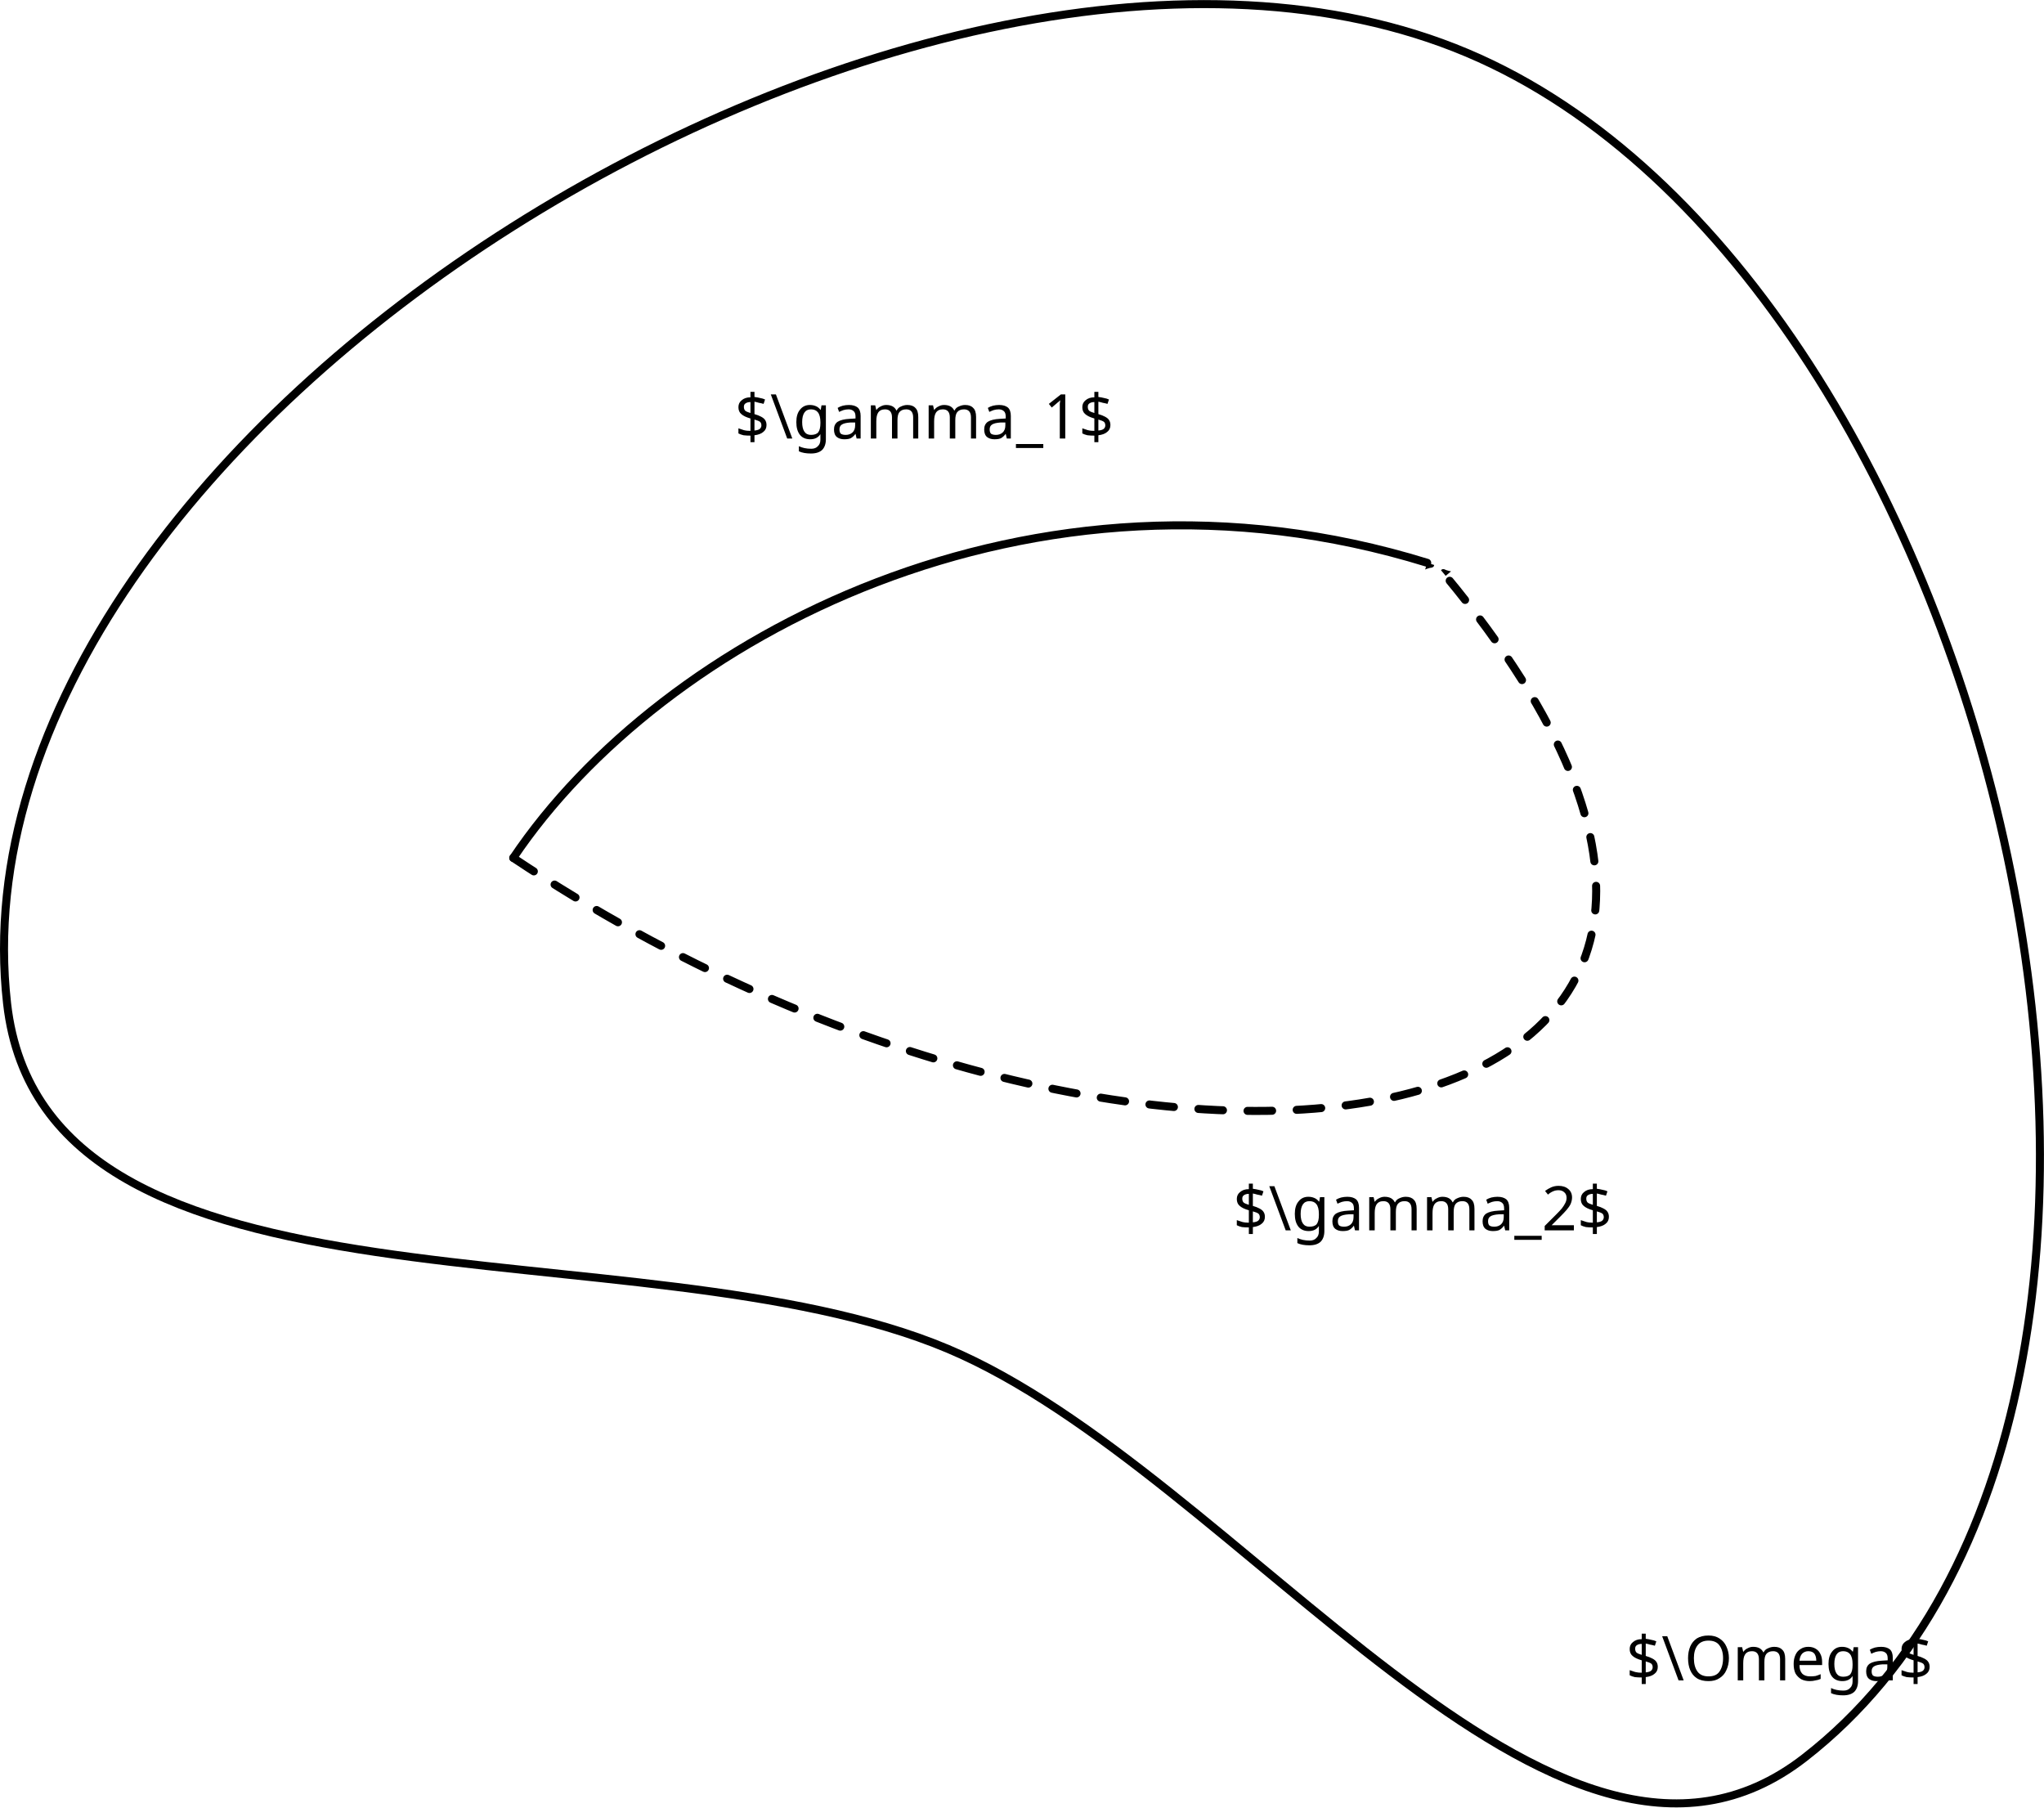
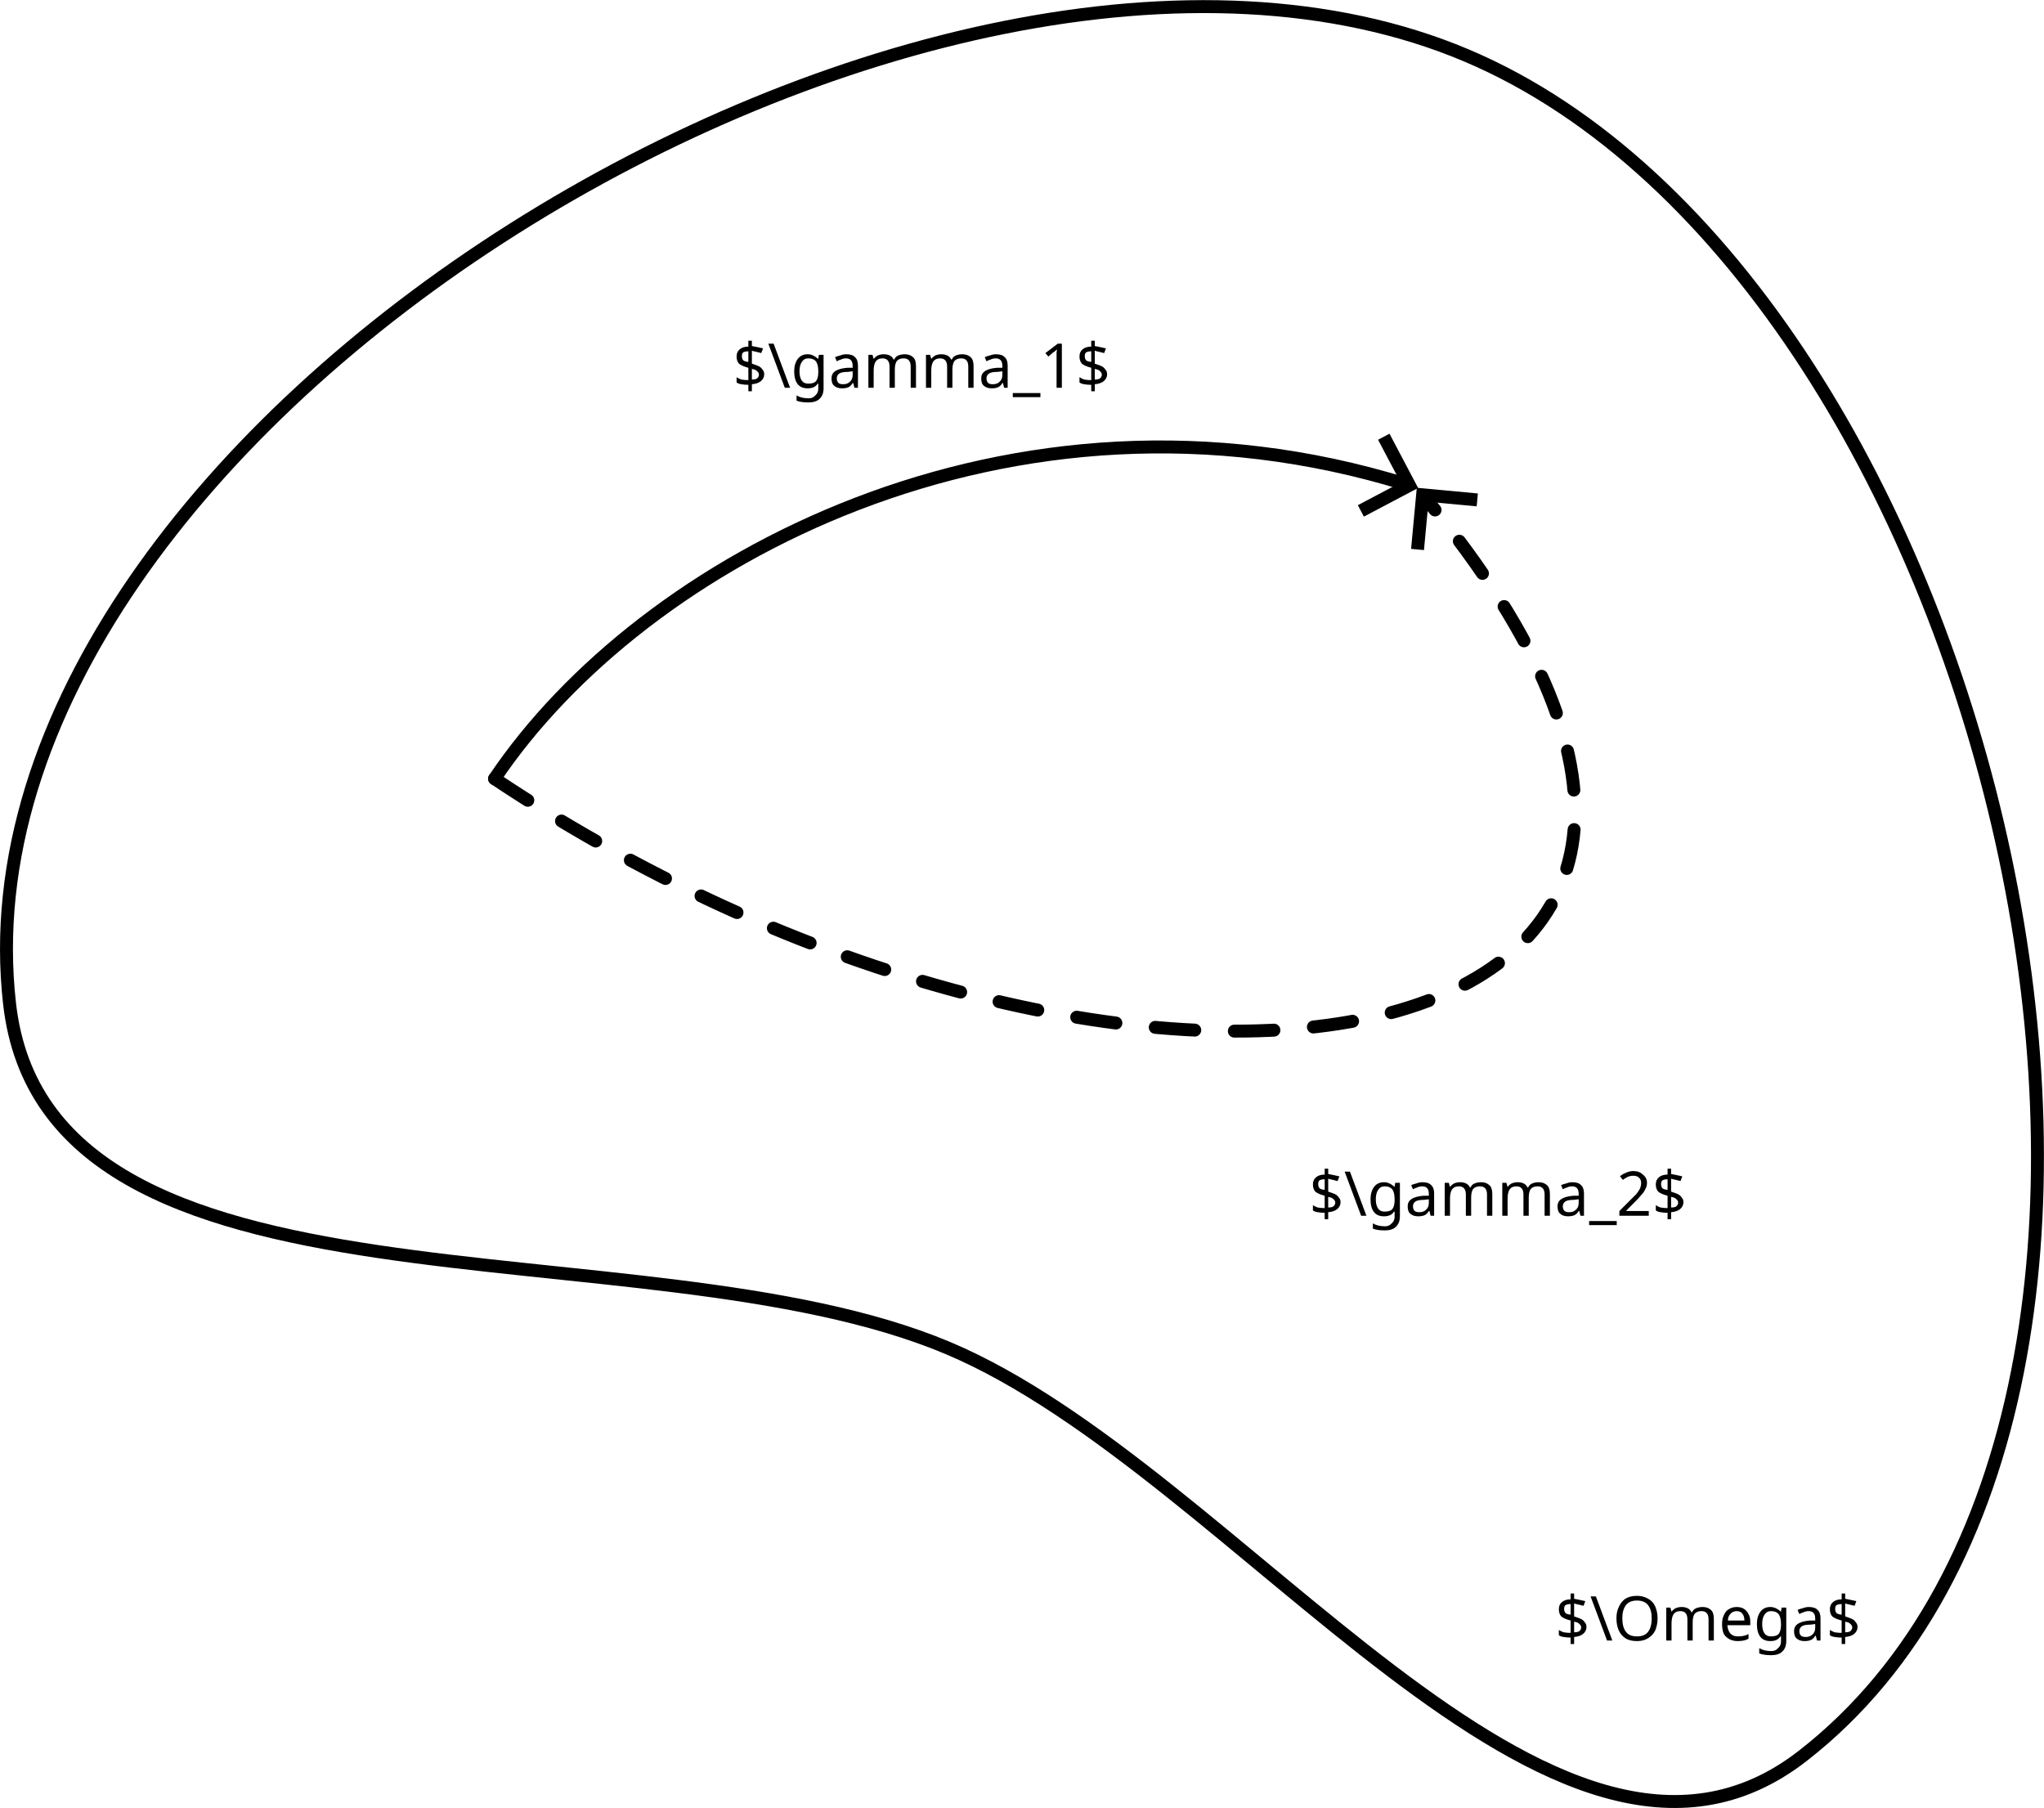
- <svg xmlns="http://www.w3.org/2000/svg" width="87.551mm" height="77.402mm" version="1.1" viewBox="0 0 87.551 77.402" xml:space="preserve">
+ <svg xmlns="http://www.w3.org/2000/svg" width="54.349mm" height="48.063mm" version="1.1" viewBox="0 0 54.349 48.063" xml:space="preserve">
  <defs>
-     <marker id="marker-arrow-1.3" markerHeight="1.69" markerWidth="0.911" orient="auto-start-reverse">
-       <g transform="scale(1.1949)">
-         <path d="M -1.554,2.072 C -1.425,1.295 0,0.13 0.389,0 0,-0.13 -1.425,-1.295 -1.554,-2.072" fill="none" stroke="#000" stroke-linecap="round" stroke-linejoin="round" stroke-miterlimit="10" stroke-width=".8" />
-       </g>
+     <marker id="marker9" overflow="visible" markerHeight="1" markerWidth="1" orient="auto-start-reverse" preserveAspectRatio="xMidYMid" viewBox="0 0 1 1">
+       <path transform="rotate(180 .125 0)" d="m3-3-3 3 3 3" fill="none" stroke="context-stroke" />
+     </marker>
+     <marker id="ArrowWide" overflow="visible" markerHeight="1" markerWidth="1" orient="auto-start-reverse" preserveAspectRatio="xMidYMid" viewBox="0 0 1 1">
+       <path transform="rotate(180 .125 0)" d="m3-3-3 3 3 3" fill="none" stroke="context-stroke" />
    </marker>
  </defs>
-   <path d="m77.294 75.277c-10.704 8.316-24.207-12.254-36.7-17.513-13.185-5.551-38.681-0.57-40.29-14.785-2.798-24.715 39.614-50.381 62.532-40.716 22.861 9.641 34.05 57.792 14.458 73.014z" fill="none" stroke="#000" stroke-linecap="square" stroke-linejoin="round" stroke-width=".344" style="paint-order:markers stroke fill" />
-   <path d="m21.985 36.741c6.319-9.402 22.194-17.878 39.147-12.638" fill="none" marker-end="url(#marker-arrow-1.3)" stroke="#000" stroke-linecap="round" stroke-linejoin="round" stroke-width=".344" style="paint-order:markers stroke fill" />
-   <path d="m21.985 36.741c27.52 18.353 60.556 12.783 39.937-12.08" fill="none" marker-end="url(#marker-arrow-1.3)" stroke="#000" stroke-dasharray="1.053, 1.053" stroke-linecap="round" stroke-linejoin="round" stroke-width=".344" style="paint-order:markers stroke fill" />
-   <text x="31.473" y="18.784" fill="#000000" font-family="'MonaspiceNe Nerd Font'" font-size="2.646px" stroke-width=".265" xml:space="preserve">
-     <tspan x="31.473" y="18.784" stroke-width=".265">$\gamma_1$</tspan>
+   <path d="m47.931 46.683c-6.628 5.15-14.99-7.588-22.727-10.845-8.165-3.437-23.954-0.353-24.95-9.156-1.733-15.305 24.531-31.199 38.724-25.214 14.157 5.97 21.086 35.788 8.953 45.215z" fill="none" stroke="#000" stroke-linecap="square" stroke-linejoin="round" stroke-width=".344" style="paint-order:markers stroke fill" />
+   <path d="m13.151 20.702c3.913-5.822 13.744-11.071 24.242-7.826" fill="none" marker-end="url(#ArrowWide)" stroke="#000" stroke-linecap="round" stroke-linejoin="round" stroke-width=".344" style="paint-order:markers stroke fill" />
+   <path d="m13.151 20.702c17.042 11.365 37.5 7.916 24.731-7.481" fill="none" marker-end="url(#marker9)" stroke="#000" stroke-dasharray="1.053, 1.053" stroke-linecap="round" stroke-linejoin="round" stroke-width=".344" style="paint-order:markers stroke fill" />
+   <text x="19.478" y="10.311" fill="#000000" font-family="'MonaspiceNe Nerd Font'" font-size="1.638px" stroke-width=".164" xml:space="preserve">
+     <tspan x="19.478" y="10.311" stroke-width=".164">$\gamma_1$</tspan>
  </text>
-   <text x="52.819" y="52.691" fill="#000000" font-family="'MonaspiceNe Nerd Font'" font-size="2.646px" stroke-width=".265" xml:space="preserve">
-     <tspan x="52.819" y="52.691" stroke-width=".265">$\gamma_2$</tspan>
+   <text x="34.799" y="32.322" fill="#000000" font-family="'MonaspiceNe Nerd Font'" font-size="1.638px" stroke-width=".164" xml:space="preserve">
+     <tspan x="34.799" y="32.322" stroke-width=".164">$\gamma_2$</tspan>
  </text>
-   <text x="69.65" y="71.967" fill="#000000" font-family="'MonaspiceNe Nerd Font'" font-size="2.646px" stroke-width=".265" xml:space="preserve">
-     <tspan x="69.65" y="71.967" stroke-width=".265">$\Omega$</tspan>
+   <text x="41.34" y="43.616" fill="#000000" font-family="'MonaspiceNe Nerd Font'" font-size="1.638px" stroke-width=".164" xml:space="preserve">
+     <tspan x="41.34" y="43.616" stroke-width=".164">$\Omega$</tspan>
  </text>
</svg>
